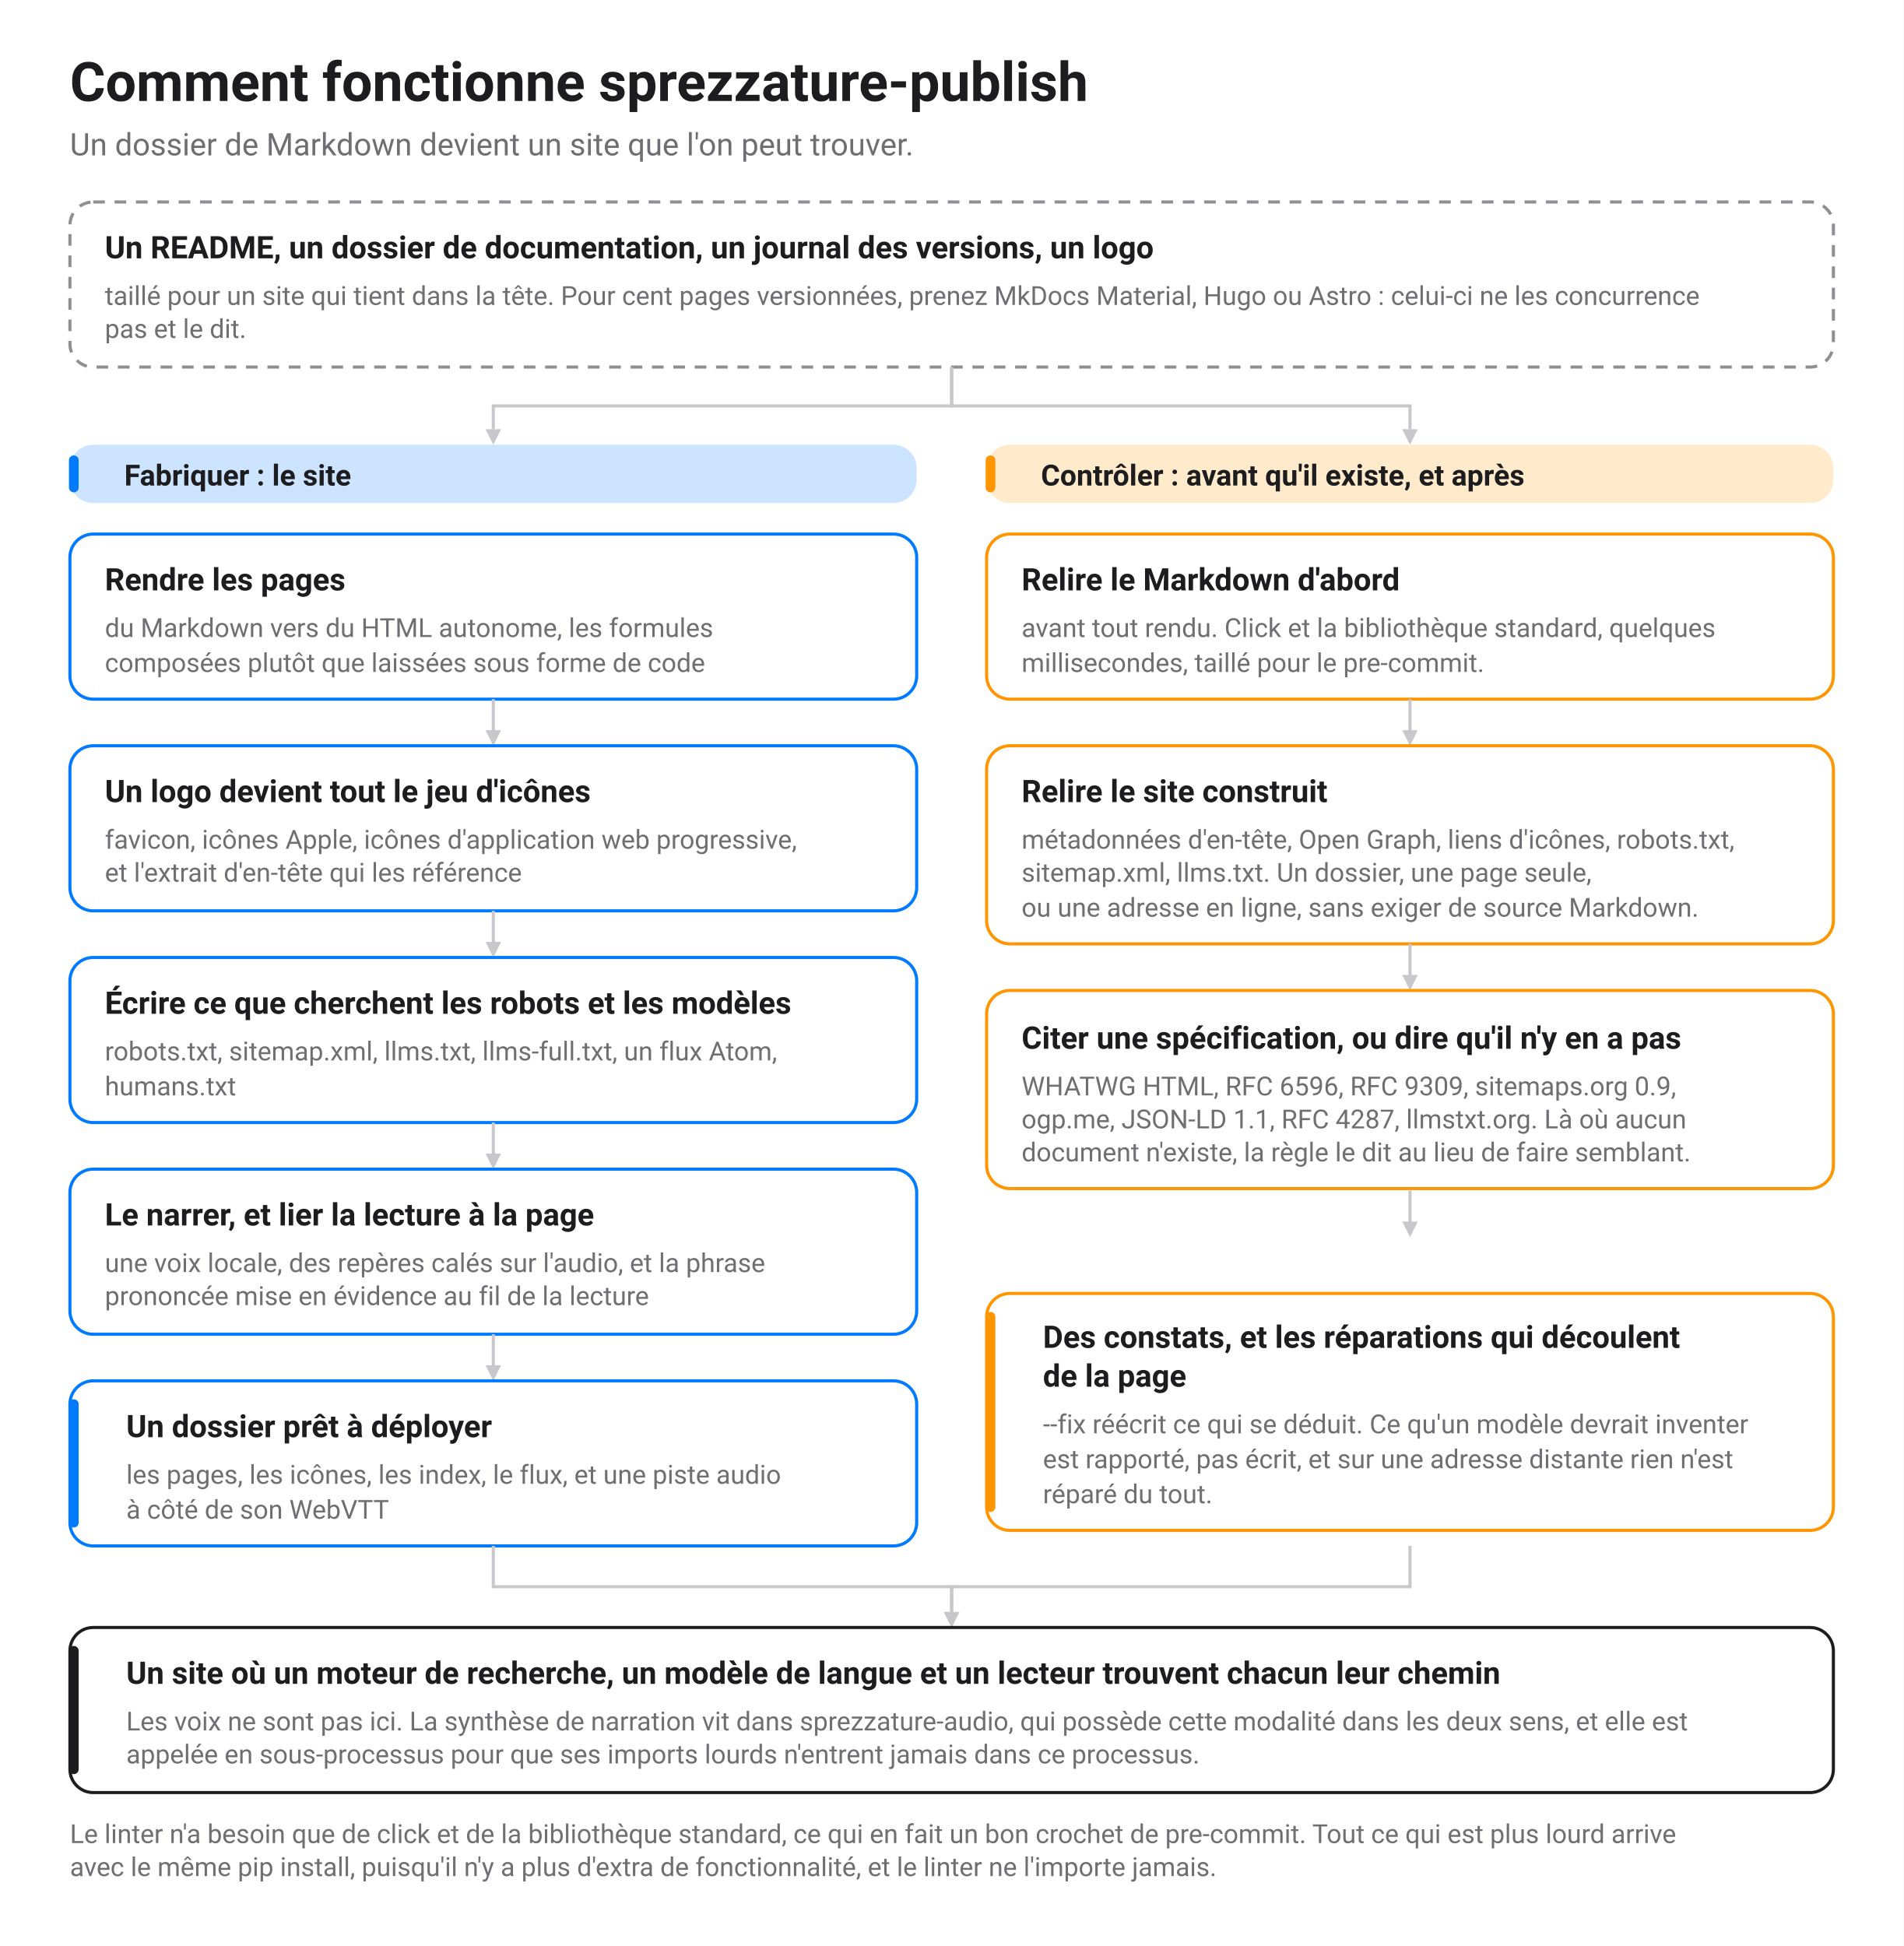
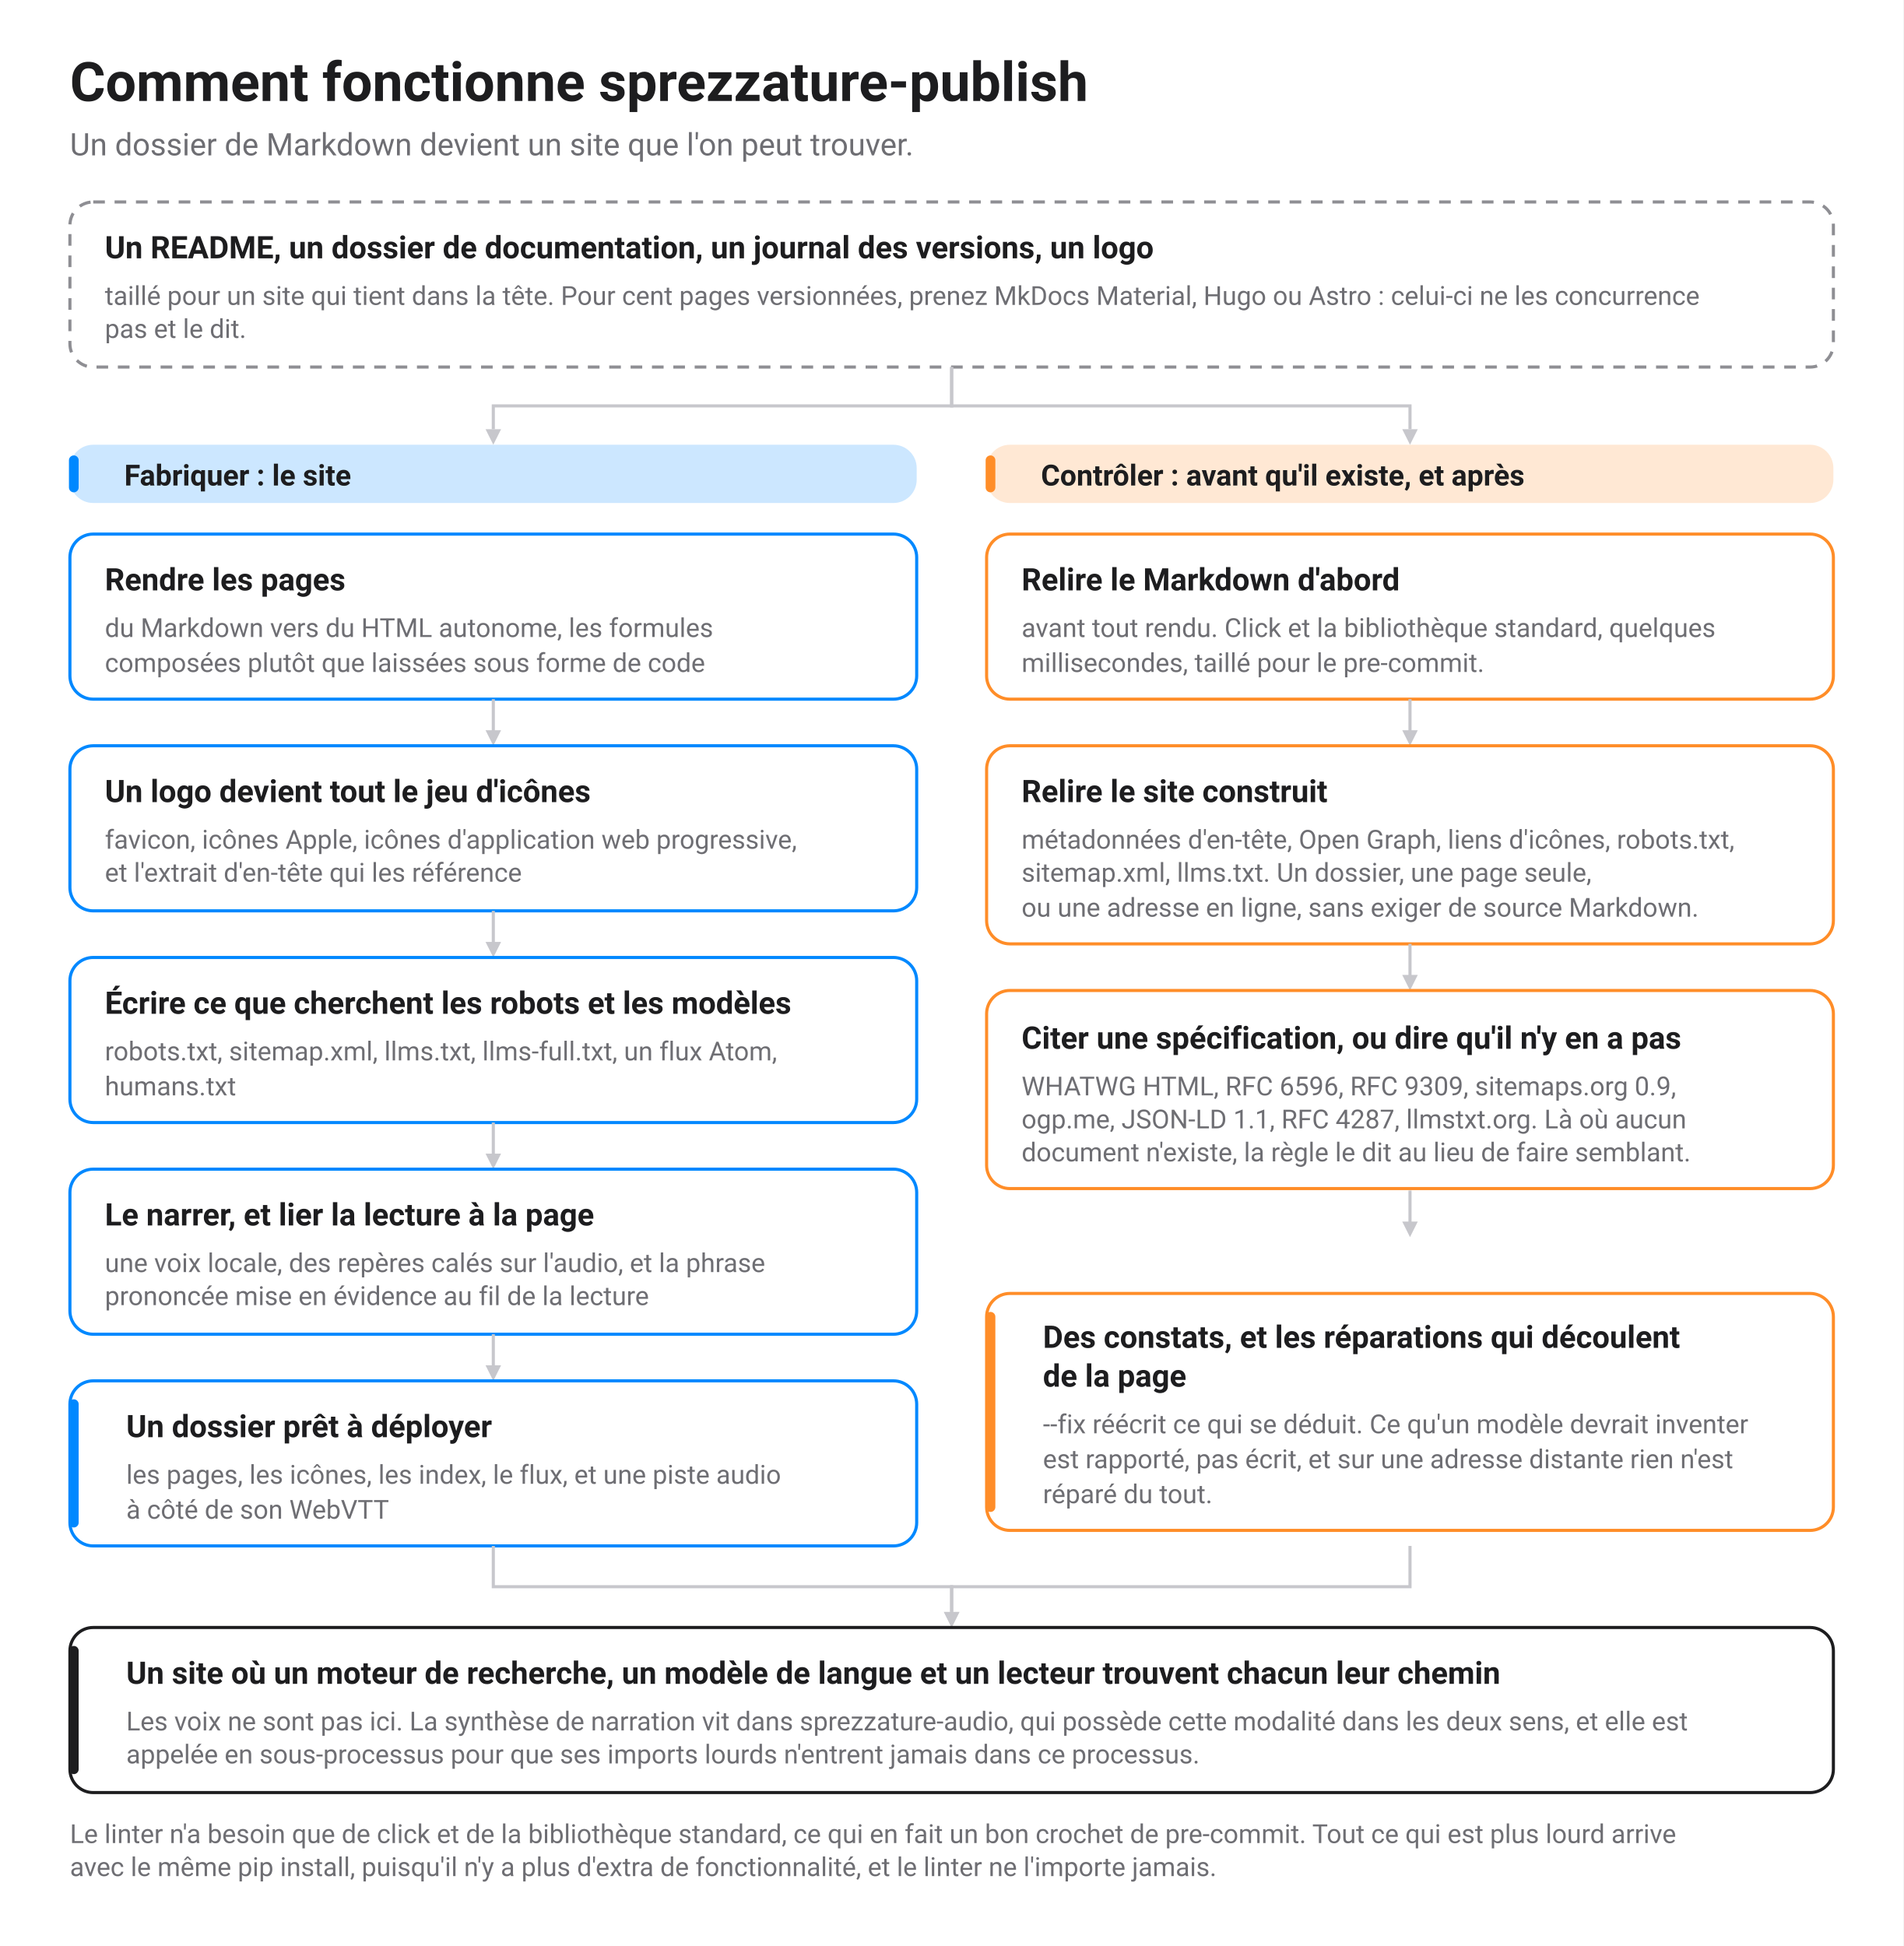
<svg xmlns="http://www.w3.org/2000/svg" width="980" height="1002" viewBox="0 0 980 1002" font-family="Roboto, Helvetica Neue, Helvetica, Arial, sans-serif" role="img" aria-labelledby="publish-hiw-title publish-hiw-desc">
-   <style>@media (prefers-color-scheme: dark){rect[fill="#FFFFFF"]{fill:#141416;}rect.paper{fill:#0B0B0C;}[fill="#1D1D1F"]{fill:#F2F2F7;}[fill="#6E6E73"]{fill:#9C9CA3;}[stroke="#1D1D1F"]{stroke:#F2F2F7;}[stroke="#C7C7CC"]{stroke:#5A5A5E;}[fill="#C7C7CC"]{fill:#5A5A5E;}rect[fill="#CCE4FF"]{fill:#082646;}rect[fill="#FFEACC"]{fill:#462C09;}}</style>
+   <style>@media (prefers-color-scheme: dark){rect[fill="#FFFFFF"]{fill:#141416;}rect.paper{fill:#0B0B0C;}[fill="#1D1D1F"]{fill:#F2F2F7;}[fill="#6E6E73"]{fill:#9C9CA3;}[stroke="#1D1D1F"]{stroke:#F2F2F7;}[stroke="#C7C7CC"]{stroke:#5A5A5E;}[fill="#C7C7CC"]{fill:#5A5A5E;}rect[fill="#CCE7FF"]{fill:#082946;}rect[fill="#FFE8D4"]{fill:#462A13;}}</style>
  <rect class="paper" width="980" height="1002" fill="#FFFFFF" />
  <text x="36" y="52" font-size="28" font-weight="700" fill="#1D1D1F">Comment fonctionne sprezzature-publish</text>
  <text x="36" y="80" font-size="16" font-weight="400" fill="#6E6E73">Un dossier de Markdown devient un site que l'on peut trouver.</text>
  <rect x="36" y="104" width="908" height="85" rx="12" fill="#FFFFFF" stroke="#8E8E93" stroke-width="1.6" stroke-dasharray="6 5" />
  <text x="54" y="133" font-size="16" font-weight="600" fill="#1D1D1F">Un README, un dossier de documentation, un journal des versions, un logo</text>
  <text x="54" y="157" font-size="13.5" font-weight="400" fill="#6E6E73">taillé pour un site qui tient dans la tête. Pour cent pages versionnées, prenez MkDocs Material, Hugo ou Astro : celui-ci ne les concurrence</text>
  <text x="54" y="174" font-size="13.5" font-weight="400" fill="#6E6E73">pas et le dit.</text>
  <path d="M490,189 V209 H254 V221" stroke="#C7C7CC" stroke-width="1.6" fill="none" />
  <path d="M250,221 L254,229 L258,221" fill="#C7C7CC" />
  <path d="M490,189 V209 H726 V221" stroke="#C7C7CC" stroke-width="1.6" fill="none" />
  <path d="M722,221 L726,229 L730,221" fill="#C7C7CC" />
-   <rect x="36" y="229" width="436" height="30" rx="12" fill="#CCE4FF" />
-   <path d="M38,237 v14" stroke="#007AFF" stroke-width="5" stroke-linecap="round" fill="none" />
+   <rect x="36" y="229" width="436" height="30" rx="12" fill="#CCE7FF" />
+   <path d="M38,237 v14" stroke="#0088FF" stroke-width="5" stroke-linecap="round" fill="none" />
  <text x="64" y="250" font-size="15" font-weight="700" fill="#1D1D1F">Fabriquer : le site</text>
-   <rect x="36" y="275" width="436" height="85" rx="12" fill="#FFFFFF" stroke="#007AFF" stroke-width="1.6" />
+   <rect x="36" y="275" width="436" height="85" rx="12" fill="#FFFFFF" stroke="#0088FF" stroke-width="1.6" />
  <text x="54" y="304" font-size="16" font-weight="600" fill="#1D1D1F">Rendre les pages</text>
  <text x="54" y="328" font-size="13.5" font-weight="400" fill="#6E6E73">du Markdown vers du HTML autonome, les formules</text>
  <text x="54" y="346" font-size="13.5" font-weight="400" fill="#6E6E73">composées plutôt que laissées sous forme de code</text>
  <path d="M254,360 v17" stroke="#C7C7CC" stroke-width="1.6" fill="none" />
  <path d="M250,376 L254,384 L258,376" fill="#C7C7CC" />
-   <rect x="36" y="384" width="436" height="85" rx="12" fill="#FFFFFF" stroke="#007AFF" stroke-width="1.6" />
+   <rect x="36" y="384" width="436" height="85" rx="12" fill="#FFFFFF" stroke="#0088FF" stroke-width="1.6" />
  <text x="54" y="413" font-size="16" font-weight="600" fill="#1D1D1F">Un logo devient tout le jeu d'icônes</text>
  <text x="54" y="437" font-size="13.5" font-weight="400" fill="#6E6E73">favicon, icônes Apple, icônes d'application web progressive,</text>
  <text x="54" y="454" font-size="13.5" font-weight="400" fill="#6E6E73">et l'extrait d'en-tête qui les référence</text>
  <path d="M254,469 v17" stroke="#C7C7CC" stroke-width="1.6" fill="none" />
  <path d="M250,485 L254,493 L258,485" fill="#C7C7CC" />
-   <rect x="36" y="493" width="436" height="85" rx="12" fill="#FFFFFF" stroke="#007AFF" stroke-width="1.6" />
+   <rect x="36" y="493" width="436" height="85" rx="12" fill="#FFFFFF" stroke="#0088FF" stroke-width="1.6" />
  <text x="54" y="522" font-size="16" font-weight="600" fill="#1D1D1F">Écrire ce que cherchent les robots et les modèles</text>
  <text x="54" y="546" font-size="13.5" font-weight="400" fill="#6E6E73">robots.txt, sitemap.xml, llms.txt, llms-full.txt, un flux Atom,</text>
  <text x="54" y="564" font-size="13.5" font-weight="400" fill="#6E6E73">humans.txt</text>
  <path d="M254,578 v17" stroke="#C7C7CC" stroke-width="1.6" fill="none" />
  <path d="M250,594 L254,602 L258,594" fill="#C7C7CC" />
-   <rect x="36" y="602" width="436" height="85" rx="12" fill="#FFFFFF" stroke="#007AFF" stroke-width="1.6" />
+   <rect x="36" y="602" width="436" height="85" rx="12" fill="#FFFFFF" stroke="#0088FF" stroke-width="1.6" />
  <text x="54" y="631" font-size="16" font-weight="600" fill="#1D1D1F">Le narrer, et lier la lecture à la page</text>
  <text x="54" y="655" font-size="13.5" font-weight="400" fill="#6E6E73">une voix locale, des repères calés sur l'audio, et la phrase</text>
  <text x="54" y="672" font-size="13.5" font-weight="400" fill="#6E6E73">prononcée mise en évidence au fil de la lecture</text>
  <path d="M254,687 v17" stroke="#C7C7CC" stroke-width="1.6" fill="none" />
  <path d="M250,703 L254,711 L258,703" fill="#C7C7CC" />
-   <rect x="36" y="711" width="436" height="85" rx="12" fill="#FFFFFF" stroke="#007AFF" stroke-width="1.6" />
-   <path d="M38,723 v61" stroke="#007AFF" stroke-width="5" stroke-linecap="round" fill="none" />
+   <rect x="36" y="711" width="436" height="85" rx="12" fill="#FFFFFF" stroke="#0088FF" stroke-width="1.6" />
+   <path d="M38,723 v61" stroke="#0088FF" stroke-width="5" stroke-linecap="round" fill="none" />
  <text x="65" y="740" font-size="16" font-weight="600" fill="#1D1D1F">Un dossier prêt à déployer</text>
  <text x="65" y="764" font-size="13.5" font-weight="400" fill="#6E6E73">les pages, les icônes, les index, le flux, et une piste audio</text>
  <text x="65" y="782" font-size="13.5" font-weight="400" fill="#6E6E73">à côté de son WebVTT</text>
-   <rect x="508" y="229" width="436" height="30" rx="12" fill="#FFEACC" />
-   <path d="M510,237 v14" stroke="#FF9500" stroke-width="5" stroke-linecap="round" fill="none" />
+   <rect x="508" y="229" width="436" height="30" rx="12" fill="#FFE8D4" />
+   <path d="M510,237 v14" stroke="#FF8D28" stroke-width="5" stroke-linecap="round" fill="none" />
  <text x="536" y="250" font-size="15" font-weight="700" fill="#1D1D1F">Contrôler : avant qu'il existe, et après</text>
-   <rect x="508" y="275" width="436" height="85" rx="12" fill="#FFFFFF" stroke="#FF9500" stroke-width="1.6" />
+   <rect x="508" y="275" width="436" height="85" rx="12" fill="#FFFFFF" stroke="#FF8D28" stroke-width="1.6" />
  <text x="526" y="304" font-size="16" font-weight="600" fill="#1D1D1F">Relire le Markdown d'abord</text>
  <text x="526" y="328" font-size="13.5" font-weight="400" fill="#6E6E73">avant tout rendu. Click et la bibliothèque standard, quelques</text>
  <text x="526" y="346" font-size="13.5" font-weight="400" fill="#6E6E73">millisecondes, taillé pour le pre-commit.</text>
  <path d="M726,360 v17" stroke="#C7C7CC" stroke-width="1.6" fill="none" />
  <path d="M722,376 L726,384 L730,376" fill="#C7C7CC" />
-   <rect x="508" y="384" width="436" height="102" rx="12" fill="#FFFFFF" stroke="#FF9500" stroke-width="1.6" />
+   <rect x="508" y="384" width="436" height="102" rx="12" fill="#FFFFFF" stroke="#FF8D28" stroke-width="1.6" />
  <text x="526" y="413" font-size="16" font-weight="600" fill="#1D1D1F">Relire le site construit</text>
  <text x="526" y="437" font-size="13.5" font-weight="400" fill="#6E6E73">métadonnées d'en-tête, Open Graph, liens d'icônes, robots.txt,</text>
  <text x="526" y="454" font-size="13.5" font-weight="400" fill="#6E6E73">sitemap.xml, llms.txt. Un dossier, une page seule,</text>
  <text x="526" y="472" font-size="13.5" font-weight="400" fill="#6E6E73">ou une adresse en ligne, sans exiger de source Markdown.</text>
  <path d="M726,486 v17" stroke="#C7C7CC" stroke-width="1.6" fill="none" />
  <path d="M722,502 L726,510 L730,502" fill="#C7C7CC" />
-   <rect x="508" y="510" width="436" height="102" rx="12" fill="#FFFFFF" stroke="#FF9500" stroke-width="1.6" />
+   <rect x="508" y="510" width="436" height="102" rx="12" fill="#FFFFFF" stroke="#FF8D28" stroke-width="1.6" />
  <text x="526" y="540" font-size="16" font-weight="600" fill="#1D1D1F">Citer une spécification, ou dire qu'il n'y en a pas</text>
  <text x="526" y="564" font-size="13.5" font-weight="400" fill="#6E6E73">WHATWG HTML, RFC 6596, RFC 9309, sitemaps.org 0.9,</text>
  <text x="526" y="581" font-size="13.5" font-weight="400" fill="#6E6E73">ogp.me, JSON-LD 1.1, RFC 4287, llmstxt.org. Là où aucun</text>
  <text x="526" y="598" font-size="13.5" font-weight="400" fill="#6E6E73">document n'existe, la règle le dit au lieu de faire semblant.</text>
  <path d="M726,613 v17" stroke="#C7C7CC" stroke-width="1.6" fill="none" />
  <path d="M722,629 L726,637 L730,629" fill="#C7C7CC" />
-   <rect x="508" y="666" width="436" height="122" rx="12" fill="#FFFFFF" stroke="#FF9500" stroke-width="1.6" />
-   <path d="M510,678 v98" stroke="#FF9500" stroke-width="5" stroke-linecap="round" fill="none" />
+   <rect x="508" y="666" width="436" height="122" rx="12" fill="#FFFFFF" stroke="#FF8D28" stroke-width="1.6" />
+   <path d="M510,678 v98" stroke="#FF8D28" stroke-width="5" stroke-linecap="round" fill="none" />
  <text x="537" y="694" font-size="16" font-weight="600" fill="#1D1D1F">Des constats, et les réparations qui découlent</text>
  <text x="537" y="714" font-size="16" font-weight="600" fill="#1D1D1F">de la page</text>
  <text x="537" y="738" font-size="13.5" font-weight="400" fill="#6E6E73">--fix réécrit ce qui se déduit. Ce qu'un modèle devrait inventer</text>
  <text x="537" y="756" font-size="13.5" font-weight="400" fill="#6E6E73">est rapporté, pas écrit, et sur une adresse distante rien n'est</text>
  <text x="537" y="774" font-size="13.5" font-weight="400" fill="#6E6E73">réparé du tout.</text>
  <path d="M254,796 V817 H490 V830" stroke="#C7C7CC" stroke-width="1.6" fill="none" />
  <path d="M486,830 L490,838 L494,830" fill="#C7C7CC" />
  <path d="M726,796 V817 H490 V830" stroke="#C7C7CC" stroke-width="1.6" fill="none" />
  <path d="M486,830 L490,838 L494,830" fill="#C7C7CC" />
  <rect x="36" y="838" width="908" height="85" rx="12" fill="#FFFFFF" stroke="#1D1D1F" stroke-width="1.6" />
  <path d="M38,850 v61" stroke="#1D1D1F" stroke-width="5" stroke-linecap="round" fill="none" />
  <text x="65" y="867" font-size="16" font-weight="600" fill="#1D1D1F">Un site où un moteur de recherche, un modèle de langue et un lecteur trouvent chacun leur chemin</text>
  <text x="65" y="891" font-size="13.5" font-weight="400" fill="#6E6E73">Les voix ne sont pas ici. La synthèse de narration vit dans sprezzature-audio, qui possède cette modalité dans les deux sens, et elle est</text>
  <text x="65" y="908" font-size="13.5" font-weight="400" fill="#6E6E73">appelée en sous-processus pour que ses imports lourds n'entrent jamais dans ce processus.</text>
  <text x="36" y="949" font-size="13.5" font-weight="400" fill="#6E6E73">Le linter n'a besoin que de click et de la bibliothèque standard, ce qui en fait un bon crochet de pre-commit. Tout ce qui est plus lourd arrive</text>
  <text x="36" y="966" font-size="13.5" font-weight="400" fill="#6E6E73">avec le même pip install, puisqu'il n'y a plus d'extra de fonctionnalité, et le linter ne l'importe jamais.</text>
</svg>
